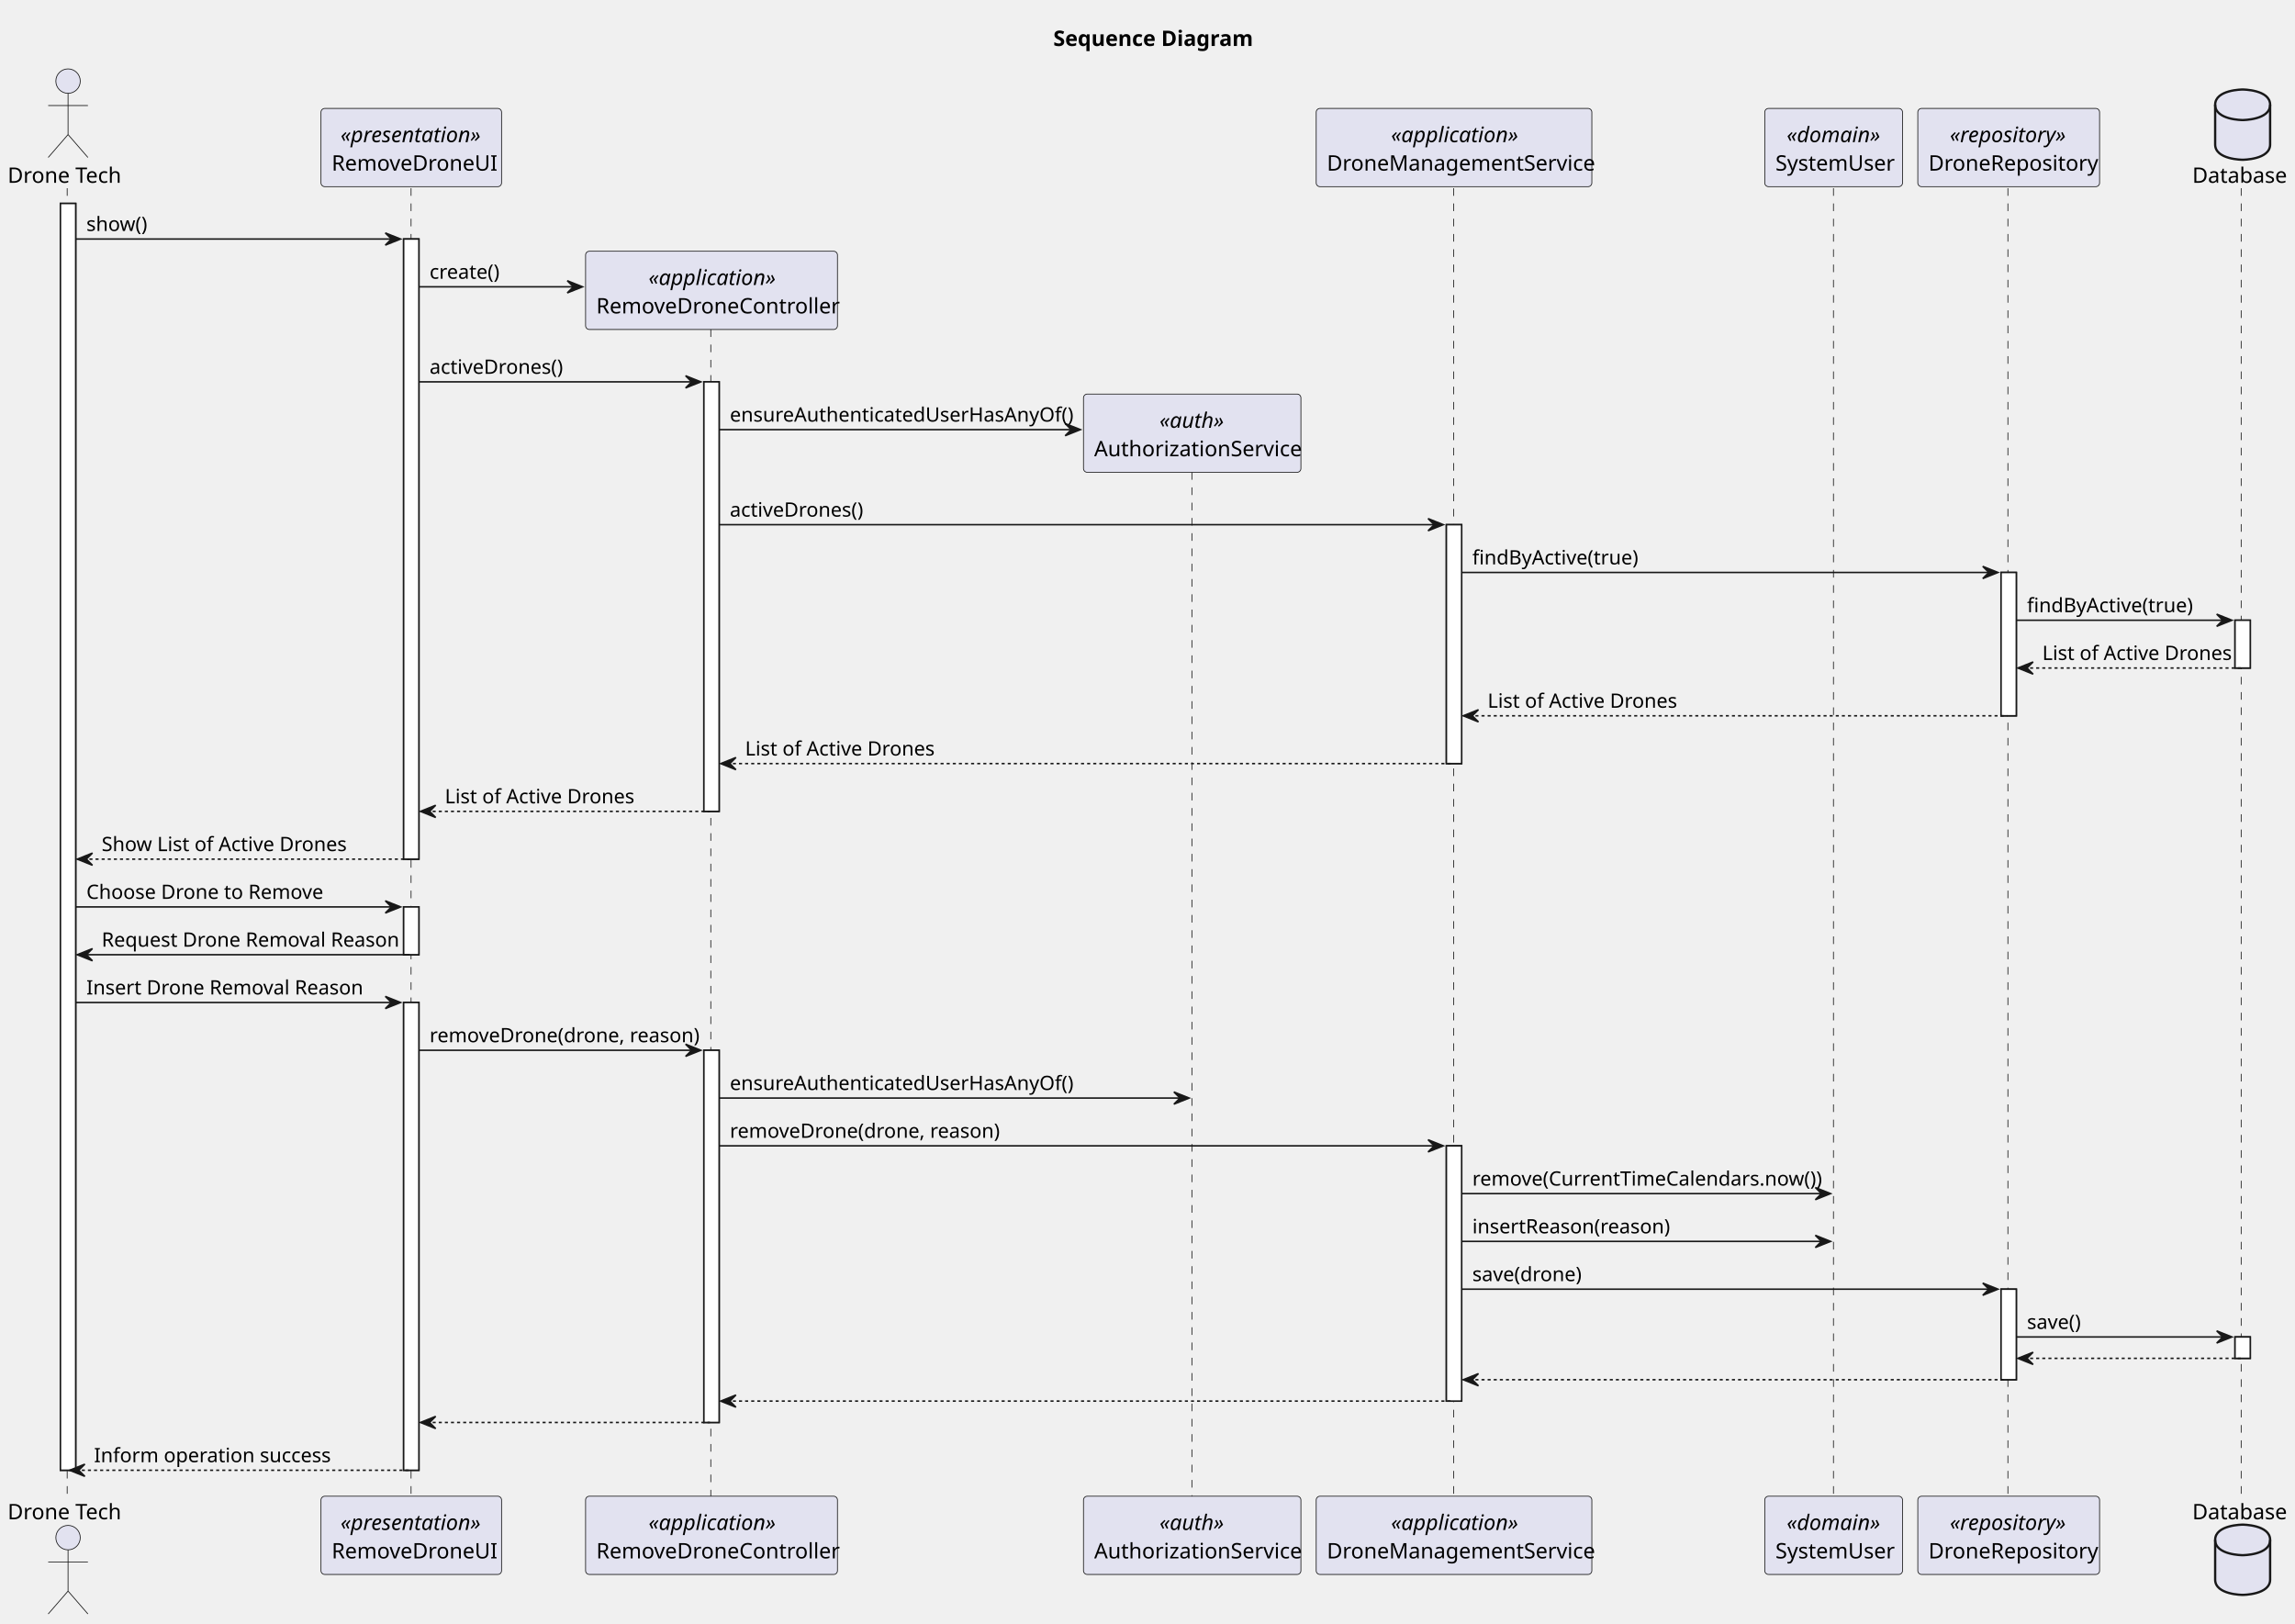
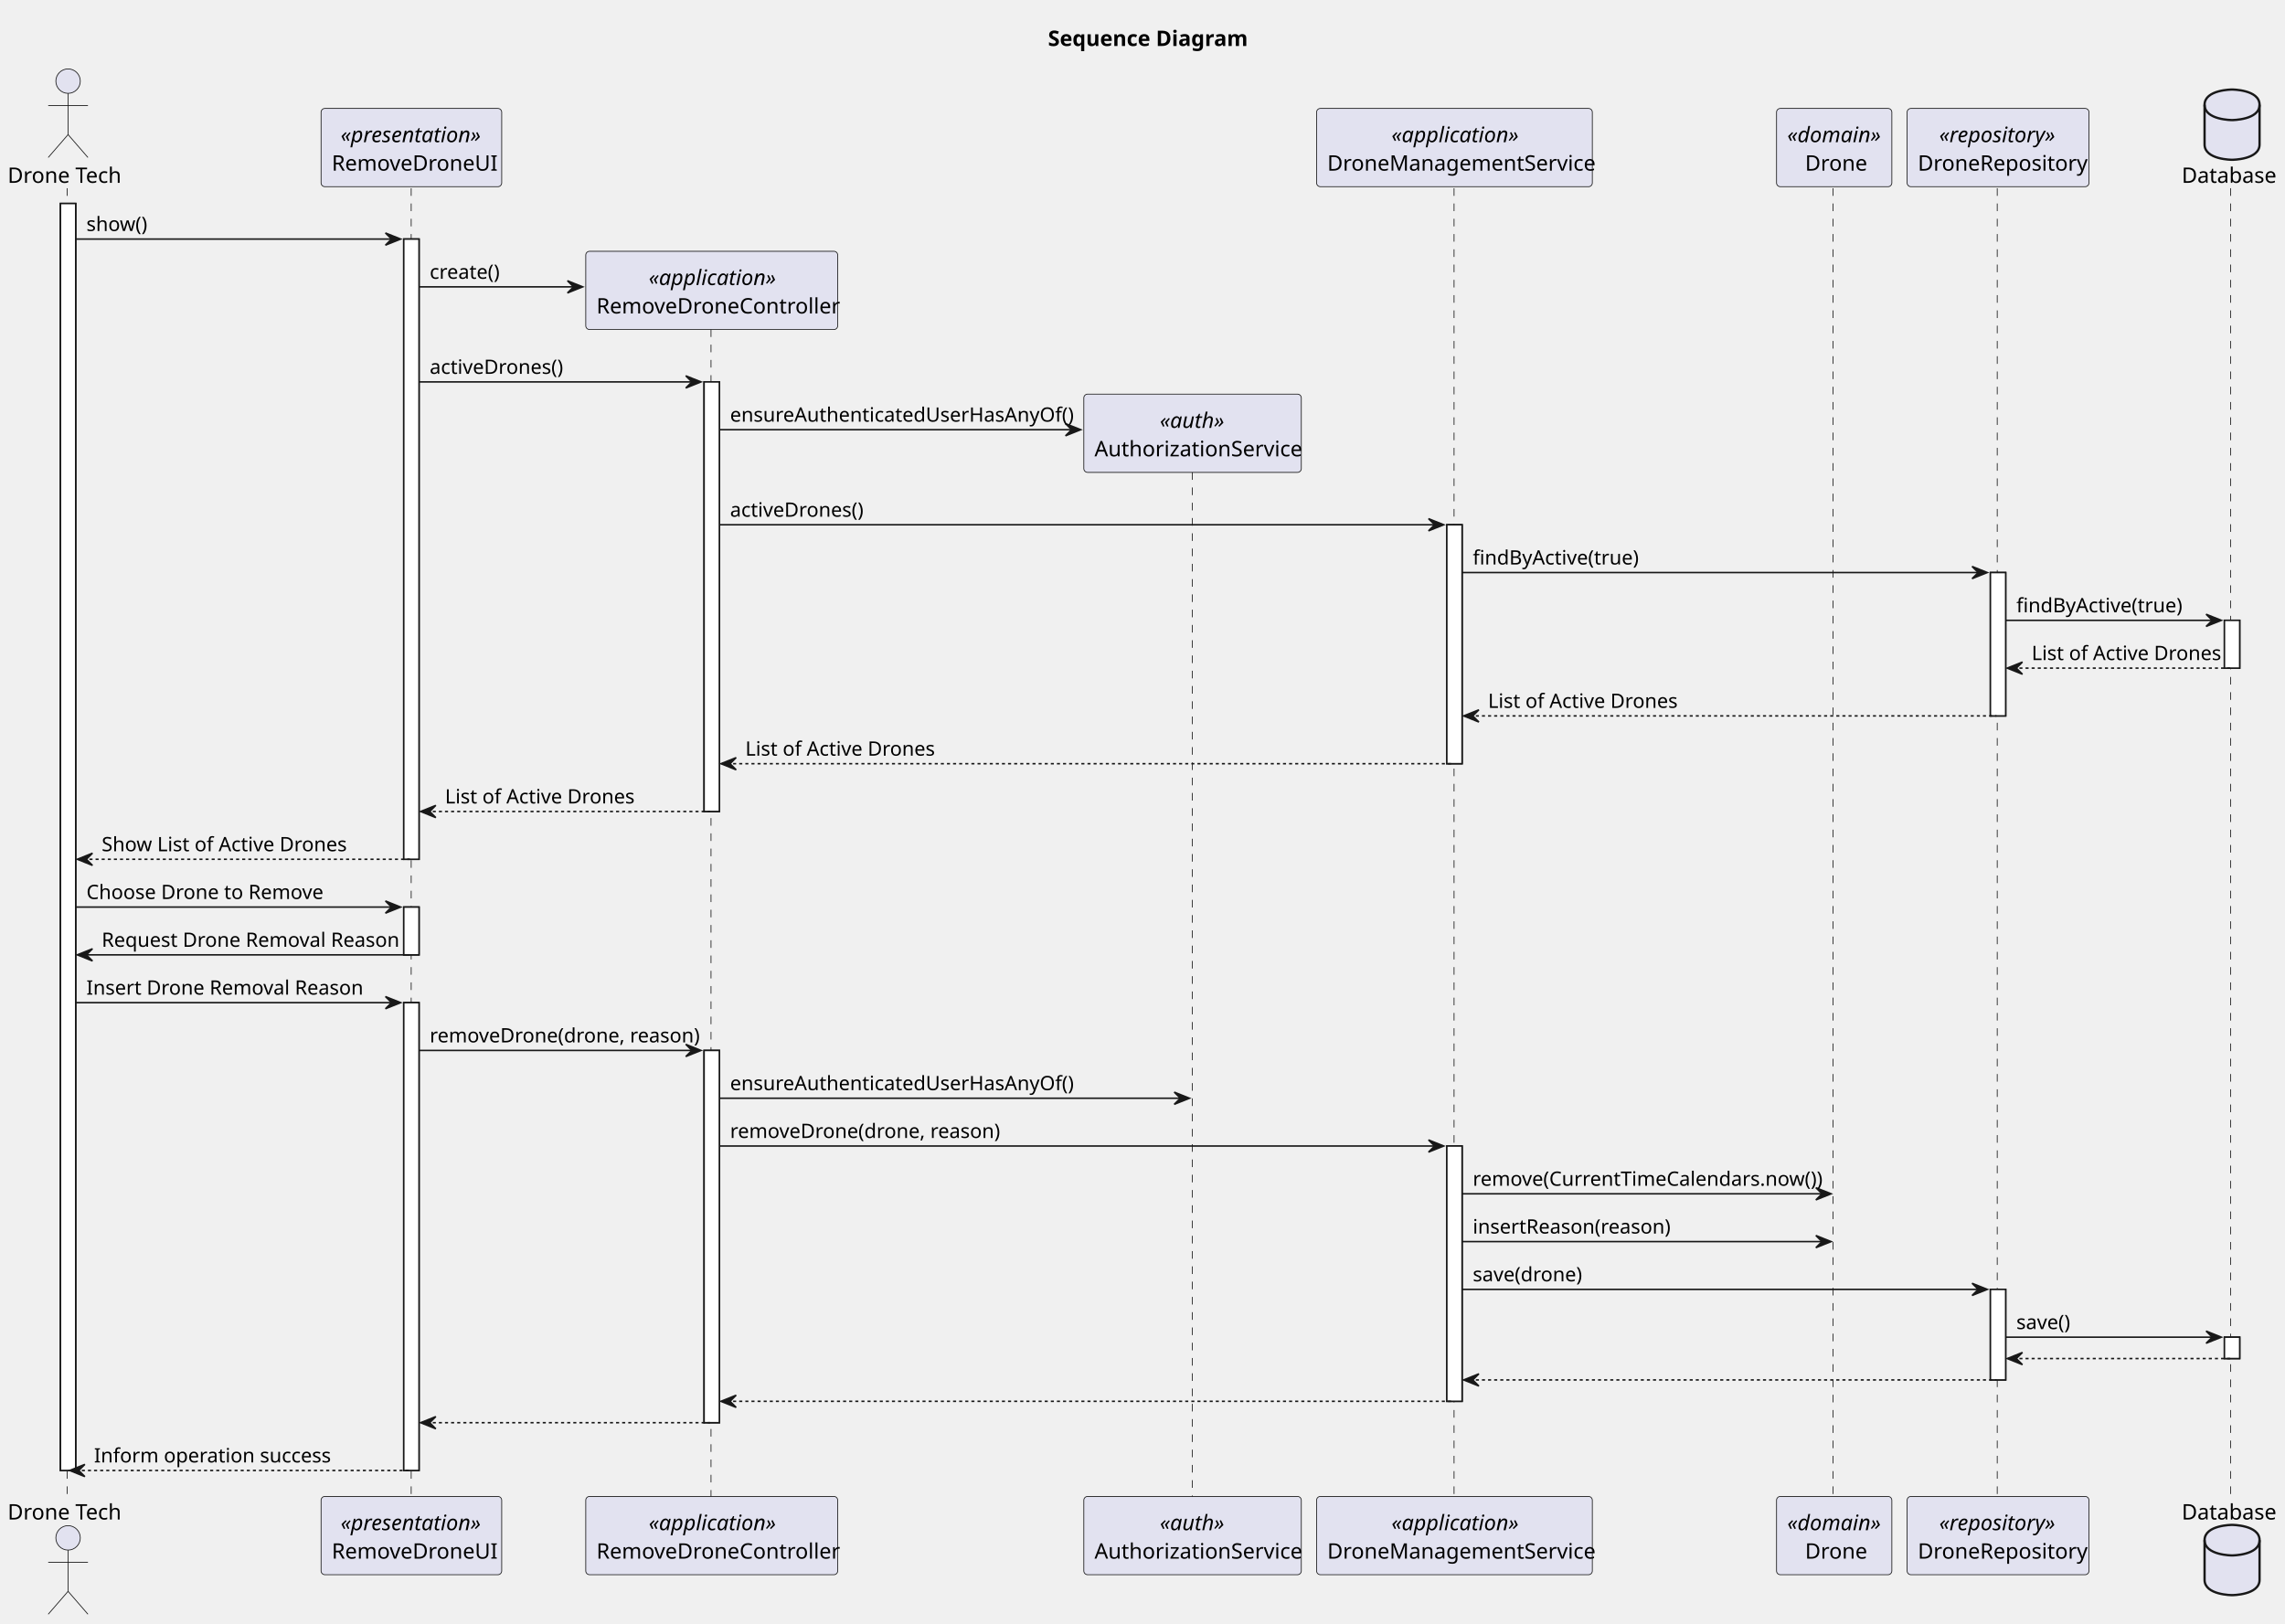
- <svg xmlns="http://www.w3.org/2000/svg" contentStyleType="text/css" height="1063px" preserveAspectRatio="none" style="width:1503px;height:1063px;background:#FFFFFF;" version="1.1" viewBox="0 0 1503 1063" width="1503px" zoomAndPan="magnify">
+ <svg xmlns="http://www.w3.org/2000/svg" contentStyleType="text/css" height="1063px" preserveAspectRatio="none" style="width:1496px;height:1063px;background:#FFFFFF;" version="1.1" viewBox="0 0 1496 1063" width="1496px" zoomAndPan="magnify">
  <defs />
  <g>
-     <text fill="#000000" font-family="sans-serif" font-size="14" font-weight="bold" lengthAdjust="spacing" textLength="126.048" x="689.815" y="30.107">Sequence Diagram</text>
+     <text fill="#000000" font-family="sans-serif" font-size="14" font-weight="bold" lengthAdjust="spacing" textLength="126.048" x="686.129" y="30.107">Sequence Diagram</text>
    <rect fill="#FFFFFF" height="829.596" style="stroke:#181818;stroke-width:1.0;" width="10" x="39.572" y="133.242" />
    <rect fill="#FFFFFF" height="406.103" style="stroke:#181818;stroke-width:1.0;" width="10" x="264.338" y="156.533" />
    <rect fill="#FFFFFF" height="31.291" style="stroke:#181818;stroke-width:1.0;" width="10" x="264.338" y="593.928" />
    <rect fill="#FFFFFF" height="306.328" style="stroke:#181818;stroke-width:1.0;" width="10" x="264.338" y="656.51" />
    <rect fill="#FFFFFF" height="281.279" style="stroke:#181818;stroke-width:1.0;" width="10" x="460.974" y="250.066" />
    <rect fill="#FFFFFF" height="243.746" style="stroke:#181818;stroke-width:1.0;" width="10" x="460.974" y="687.801" />
    <rect fill="#FFFFFF" height="156.455" style="stroke:#181818;stroke-width:1.0;" width="10" x="947.24" y="343.6" />
    <rect fill="#FFFFFF" height="167.164" style="stroke:#181818;stroke-width:1.0;" width="10" x="947.24" y="750.383" />
-     <rect fill="#FFFFFF" height="93.873" style="stroke:#181818;stroke-width:1.0;" width="10" x="1310.497" y="374.891" />
-     <rect fill="#FFFFFF" height="59.291" style="stroke:#181818;stroke-width:1.0;" width="10" x="1310.497" y="844.256" />
-     <rect fill="#FFFFFF" height="31.291" style="stroke:#181818;stroke-width:1.0;" width="10" x="1463.712" y="406.182" />
-     <rect fill="#FFFFFF" height="14" style="stroke:#181818;stroke-width:1.0;" width="10" x="1463.712" y="875.547" />
+     <rect fill="#FFFFFF" height="93.873" style="stroke:#181818;stroke-width:1.0;" width="10" x="1303.124" y="374.891" />
+     <rect fill="#FFFFFF" height="59.291" style="stroke:#181818;stroke-width:1.0;" width="10" x="1303.124" y="844.256" />
+     <rect fill="#FFFFFF" height="31.291" style="stroke:#181818;stroke-width:1.0;" width="10" x="1456.34" y="406.182" />
+     <rect fill="#FFFFFF" height="14" style="stroke:#181818;stroke-width:1.0;" width="10" x="1456.34" y="875.547" />
    <line style="stroke:#181818;stroke-width:0.5;stroke-dasharray:5.0,5.0;" x1="44" x2="44" y1="123.242" y2="980.838" />
    <line style="stroke:#181818;stroke-width:0.5;stroke-dasharray:5.0,5.0;" x1="269.207" x2="269.207" y1="123.242" y2="980.838" />
    <line style="stroke:#181818;stroke-width:0.5;stroke-dasharray:5.0,5.0;" x1="465.498" x2="465.498" y1="205.654" y2="980.838" />
    <line style="stroke:#181818;stroke-width:0.5;stroke-dasharray:5.0,5.0;" x1="780.575" x2="780.575" y1="299.188" y2="980.838" />
    <line style="stroke:#181818;stroke-width:0.5;stroke-dasharray:5.0,5.0;" x1="951.975" x2="951.975" y1="123.242" y2="980.838" />
-     <line style="stroke:#181818;stroke-width:0.5;stroke-dasharray:5.0,5.0;" x1="1200.739" x2="1200.739" y1="123.242" y2="980.838" />
-     <line style="stroke:#181818;stroke-width:0.5;stroke-dasharray:5.0,5.0;" x1="1314.973" x2="1314.973" y1="123.242" y2="980.838" />
-     <line style="stroke:#181818;stroke-width:0.5;stroke-dasharray:5.0,5.0;" x1="1467.747" x2="1467.747" y1="123.242" y2="980.838" />
+     <line style="stroke:#181818;stroke-width:0.5;stroke-dasharray:5.0,5.0;" x1="1200.111" x2="1200.111" y1="123.242" y2="980.838" />
+     <line style="stroke:#181818;stroke-width:0.5;stroke-dasharray:5.0,5.0;" x1="1307.601" x2="1307.601" y1="123.242" y2="980.838" />
+     <line style="stroke:#181818;stroke-width:0.5;stroke-dasharray:5.0,5.0;" x1="1460.374" x2="1460.374" y1="123.242" y2="980.838" />
    <text fill="#000000" font-family="sans-serif" font-size="14" lengthAdjust="spacing" textLength="73.144" x="5" y="119.728">Drone Tech</text>
    <ellipse cx="44.572" cy="53.121" fill="#E2E2F0" rx="8" ry="8" style="stroke:#181818;stroke-width:0.5;" />
    <path d="M44.572,61.121 L44.572,88.121 M31.572,69.121 L57.572,69.121 M44.572,88.121 L31.572,103.121 M44.572,88.121 L57.572,103.121 " fill="none" style="stroke:#181818;stroke-width:0.5;" />
    <text fill="#000000" font-family="sans-serif" font-size="14" lengthAdjust="spacing" textLength="73.144" x="5" y="994.945">Drone Tech</text>
    <ellipse cx="44.572" cy="1006.959" fill="#E2E2F0" rx="8" ry="8" style="stroke:#181818;stroke-width:0.5;" />
    <path d="M44.572,1014.959 L44.572,1041.959 M31.572,1022.959 L57.572,1022.959 M44.572,1041.959 L31.572,1056.959 M44.572,1041.959 L57.572,1056.959 " fill="none" style="stroke:#181818;stroke-width:0.5;" />
    <rect fill="#E2E2F0" height="51.242" rx="2.5" ry="2.5" style="stroke:#181818;stroke-width:0.5;" width="118.262" x="210.208" y="71" />
    <text fill="#000000" font-family="sans-serif" font-size="14" font-style="italic" lengthAdjust="spacing" textLength="92.627" x="223.025" y="93.107">«presentation»</text>
    <text fill="#000000" font-family="sans-serif" font-size="14" lengthAdjust="spacing" textLength="104.262" x="217.208" y="111.728">RemoveDroneUI</text>
    <rect fill="#E2E2F0" height="51.242" rx="2.5" ry="2.5" style="stroke:#181818;stroke-width:0.5;" width="118.262" x="210.208" y="979.838" />
    <text fill="#000000" font-family="sans-serif" font-size="14" font-style="italic" lengthAdjust="spacing" textLength="92.627" x="223.025" y="1001.945">«presentation»</text>
    <text fill="#000000" font-family="sans-serif" font-size="14" lengthAdjust="spacing" textLength="104.262" x="217.208" y="1020.566">RemoveDroneUI</text>
    <rect fill="#E2E2F0" height="51.242" rx="2.5" ry="2.5" style="stroke:#181818;stroke-width:0.5;" width="164.951" x="383.498" y="979.838" />
    <text fill="#000000" font-family="sans-serif" font-size="14" font-style="italic" lengthAdjust="spacing" textLength="82.51" x="424.719" y="1001.945">«application»</text>
    <text fill="#000000" font-family="sans-serif" font-size="14" lengthAdjust="spacing" textLength="150.951" x="390.498" y="1020.566">RemoveDroneController</text>
    <rect fill="#E2E2F0" height="51.242" rx="2.5" ry="2.5" style="stroke:#181818;stroke-width:0.5;" width="142.399" x="709.575" y="979.838" />
    <text fill="#000000" font-family="sans-serif" font-size="14" font-style="italic" lengthAdjust="spacing" textLength="42.82" x="759.365" y="1001.945">«auth»</text>
    <text fill="#000000" font-family="sans-serif" font-size="14" lengthAdjust="spacing" textLength="128.399" x="716.575" y="1020.566">AuthorizationService</text>
    <rect fill="#E2E2F0" height="51.242" rx="2.5" ry="2.5" style="stroke:#181818;stroke-width:0.5;" width="180.53" x="861.975" y="71" />
    <text fill="#000000" font-family="sans-serif" font-size="14" font-style="italic" lengthAdjust="spacing" textLength="82.51" x="910.985" y="93.107">«application»</text>
    <text fill="#000000" font-family="sans-serif" font-size="14" lengthAdjust="spacing" textLength="166.53" x="868.975" y="111.728">DroneManagementService</text>
    <rect fill="#E2E2F0" height="51.242" rx="2.5" ry="2.5" style="stroke:#181818;stroke-width:0.5;" width="180.53" x="861.975" y="979.838" />
    <text fill="#000000" font-family="sans-serif" font-size="14" font-style="italic" lengthAdjust="spacing" textLength="82.51" x="910.985" y="1001.945">«application»</text>
    <text fill="#000000" font-family="sans-serif" font-size="14" lengthAdjust="spacing" textLength="166.53" x="868.975" y="1020.566">DroneManagementService</text>
-     <rect fill="#E2E2F0" height="51.242" rx="2.5" ry="2.5" style="stroke:#181818;stroke-width:0.5;" width="90.234" x="1155.739" y="71" />
+     <rect fill="#E2E2F0" height="51.242" rx="2.5" ry="2.5" style="stroke:#181818;stroke-width:0.5;" width="75.489" x="1163.111" y="71" />
    <text fill="#000000" font-family="sans-serif" font-size="14" font-style="italic" lengthAdjust="spacing" textLength="61.489" x="1170.111" y="93.107">«domain»</text>
-     <text fill="#000000" font-family="sans-serif" font-size="14" lengthAdjust="spacing" textLength="76.234" x="1162.739" y="111.728">SystemUser</text>
-     <rect fill="#E2E2F0" height="51.242" rx="2.5" ry="2.5" style="stroke:#181818;stroke-width:0.5;" width="90.234" x="1155.739" y="979.838" />
+     <text fill="#000000" font-family="sans-serif" font-size="14" lengthAdjust="spacing" textLength="38.131" x="1181.791" y="111.728">Drone</text>
+     <rect fill="#E2E2F0" height="51.242" rx="2.5" ry="2.5" style="stroke:#181818;stroke-width:0.5;" width="75.489" x="1163.111" y="979.838" />
    <text fill="#000000" font-family="sans-serif" font-size="14" font-style="italic" lengthAdjust="spacing" textLength="61.489" x="1170.111" y="1001.945">«domain»</text>
-     <text fill="#000000" font-family="sans-serif" font-size="14" lengthAdjust="spacing" textLength="76.234" x="1162.739" y="1020.566">SystemUser</text>
-     <rect fill="#E2E2F0" height="51.242" rx="2.5" ry="2.5" style="stroke:#181818;stroke-width:0.5;" width="119.048" x="1255.973" y="71" />
-     <text fill="#000000" font-family="sans-serif" font-size="14" font-style="italic" lengthAdjust="spacing" textLength="77.041" x="1276.977" y="93.107">«repository»</text>
-     <text fill="#000000" font-family="sans-serif" font-size="14" lengthAdjust="spacing" textLength="105.048" x="1262.973" y="111.728">DroneRepository</text>
-     <rect fill="#E2E2F0" height="51.242" rx="2.5" ry="2.5" style="stroke:#181818;stroke-width:0.5;" width="119.048" x="1255.973" y="979.838" />
-     <text fill="#000000" font-family="sans-serif" font-size="14" font-style="italic" lengthAdjust="spacing" textLength="77.041" x="1276.977" y="1001.945">«repository»</text>
-     <text fill="#000000" font-family="sans-serif" font-size="14" lengthAdjust="spacing" textLength="105.048" x="1262.973" y="1020.566">DroneRepository</text>
-     <text fill="#000000" font-family="sans-serif" font-size="14" lengthAdjust="spacing" textLength="59.931" x="1435.747" y="119.728">Database</text>
-     <path d="M1450.712,68.621 C1450.712,58.621 1468.712,58.621 1468.712,58.621 C1468.712,58.621 1486.712,58.621 1486.712,68.621 L1486.712,94.621 C1486.712,104.621 1468.712,104.621 1468.712,104.621 C1468.712,104.621 1450.712,104.621 1450.712,94.621 L1450.712,68.621 " fill="#E2E2F0" style="stroke:#181818;stroke-width:1.5;" />
-     <path d="M1450.712,68.621 C1450.712,78.621 1468.712,78.621 1468.712,78.621 C1468.712,78.621 1486.712,78.621 1486.712,68.621 " fill="none" style="stroke:#181818;stroke-width:1.5;" />
-     <text fill="#000000" font-family="sans-serif" font-size="14" lengthAdjust="spacing" textLength="59.931" x="1435.747" y="994.945">Database</text>
-     <path d="M1450.712,1008.459 C1450.712,998.459 1468.712,998.459 1468.712,998.459 C1468.712,998.459 1486.712,998.459 1486.712,1008.459 L1486.712,1034.459 C1486.712,1044.459 1468.712,1044.459 1468.712,1044.459 C1468.712,1044.459 1450.712,1044.459 1450.712,1034.459 L1450.712,1008.459 " fill="#E2E2F0" style="stroke:#181818;stroke-width:1.5;" />
-     <path d="M1450.712,1008.459 C1450.712,1018.459 1468.712,1018.459 1468.712,1018.459 C1468.712,1018.459 1486.712,1018.459 1486.712,1008.459 " fill="none" style="stroke:#181818;stroke-width:1.5;" />
+     <text fill="#000000" font-family="sans-serif" font-size="14" lengthAdjust="spacing" textLength="38.131" x="1181.791" y="1020.566">Drone</text>
+     <rect fill="#E2E2F0" height="51.242" rx="2.5" ry="2.5" style="stroke:#181818;stroke-width:0.5;" width="119.048" x="1248.601" y="71" />
+     <text fill="#000000" font-family="sans-serif" font-size="14" font-style="italic" lengthAdjust="spacing" textLength="77.041" x="1269.604" y="93.107">«repository»</text>
+     <text fill="#000000" font-family="sans-serif" font-size="14" lengthAdjust="spacing" textLength="105.048" x="1255.601" y="111.728">DroneRepository</text>
+     <rect fill="#E2E2F0" height="51.242" rx="2.5" ry="2.5" style="stroke:#181818;stroke-width:0.5;" width="119.048" x="1248.601" y="979.838" />
+     <text fill="#000000" font-family="sans-serif" font-size="14" font-style="italic" lengthAdjust="spacing" textLength="77.041" x="1269.604" y="1001.945">«repository»</text>
+     <text fill="#000000" font-family="sans-serif" font-size="14" lengthAdjust="spacing" textLength="105.048" x="1255.601" y="1020.566">DroneRepository</text>
+     <text fill="#000000" font-family="sans-serif" font-size="14" lengthAdjust="spacing" textLength="59.931" x="1428.374" y="119.728">Database</text>
+     <path d="M1443.34,68.621 C1443.34,58.621 1461.34,58.621 1461.34,58.621 C1461.34,58.621 1479.34,58.621 1479.34,68.621 L1479.34,94.621 C1479.34,104.621 1461.34,104.621 1461.34,104.621 C1461.34,104.621 1443.34,104.621 1443.34,94.621 L1443.34,68.621 " fill="#E2E2F0" style="stroke:#181818;stroke-width:1.5;" />
+     <path d="M1443.34,68.621 C1443.34,78.621 1461.34,78.621 1461.34,78.621 C1461.34,78.621 1479.34,78.621 1479.34,68.621 " fill="none" style="stroke:#181818;stroke-width:1.5;" />
+     <text fill="#000000" font-family="sans-serif" font-size="14" lengthAdjust="spacing" textLength="59.931" x="1428.374" y="994.945">Database</text>
+     <path d="M1443.34,1008.459 C1443.34,998.459 1461.34,998.459 1461.34,998.459 C1461.34,998.459 1479.34,998.459 1479.34,1008.459 L1479.34,1034.459 C1479.34,1044.459 1461.34,1044.459 1461.34,1044.459 C1461.34,1044.459 1443.34,1044.459 1443.34,1034.459 L1443.34,1008.459 " fill="#E2E2F0" style="stroke:#181818;stroke-width:1.5;" />
+     <path d="M1443.34,1008.459 C1443.34,1018.459 1461.34,1018.459 1461.34,1018.459 C1461.34,1018.459 1479.34,1018.459 1479.34,1008.459 " fill="none" style="stroke:#181818;stroke-width:1.5;" />
    <rect fill="#FFFFFF" height="829.596" style="stroke:#181818;stroke-width:1.0;" width="10" x="39.572" y="133.242" />
    <rect fill="#FFFFFF" height="406.103" style="stroke:#181818;stroke-width:1.0;" width="10" x="264.338" y="156.533" />
    <rect fill="#FFFFFF" height="31.291" style="stroke:#181818;stroke-width:1.0;" width="10" x="264.338" y="593.928" />
    <rect fill="#FFFFFF" height="306.328" style="stroke:#181818;stroke-width:1.0;" width="10" x="264.338" y="656.51" />
    <rect fill="#FFFFFF" height="281.279" style="stroke:#181818;stroke-width:1.0;" width="10" x="460.974" y="250.066" />
    <rect fill="#FFFFFF" height="243.746" style="stroke:#181818;stroke-width:1.0;" width="10" x="460.974" y="687.801" />
    <rect fill="#FFFFFF" height="156.455" style="stroke:#181818;stroke-width:1.0;" width="10" x="947.24" y="343.6" />
    <rect fill="#FFFFFF" height="167.164" style="stroke:#181818;stroke-width:1.0;" width="10" x="947.24" y="750.383" />
-     <rect fill="#FFFFFF" height="93.873" style="stroke:#181818;stroke-width:1.0;" width="10" x="1310.497" y="374.891" />
-     <rect fill="#FFFFFF" height="59.291" style="stroke:#181818;stroke-width:1.0;" width="10" x="1310.497" y="844.256" />
-     <rect fill="#FFFFFF" height="31.291" style="stroke:#181818;stroke-width:1.0;" width="10" x="1463.712" y="406.182" />
-     <rect fill="#FFFFFF" height="14" style="stroke:#181818;stroke-width:1.0;" width="10" x="1463.712" y="875.547" />
+     <rect fill="#FFFFFF" height="93.873" style="stroke:#181818;stroke-width:1.0;" width="10" x="1303.124" y="374.891" />
+     <rect fill="#FFFFFF" height="59.291" style="stroke:#181818;stroke-width:1.0;" width="10" x="1303.124" y="844.256" />
+     <rect fill="#FFFFFF" height="31.291" style="stroke:#181818;stroke-width:1.0;" width="10" x="1456.34" y="406.182" />
+     <rect fill="#FFFFFF" height="14" style="stroke:#181818;stroke-width:1.0;" width="10" x="1456.34" y="875.547" />
    <polygon fill="#181818" points="252.338,152.533,262.338,156.533,252.338,160.533,256.338,156.533" style="stroke:#181818;stroke-width:1.0;" />
    <line style="stroke:#181818;stroke-width:1.0;" x1="49.572" x2="258.338" y1="156.533" y2="156.533" />
    <text fill="#000000" font-family="sans-serif" font-size="13" lengthAdjust="spacing" textLength="39.006" x="56.572" y="151.27">show()</text>
    <polygon fill="#181818" points="371.498,183.824,381.498,187.824,371.498,191.824,375.498,187.824" style="stroke:#181818;stroke-width:1.0;" />
    <line style="stroke:#181818;stroke-width:1.0;" x1="274.338" x2="377.498" y1="187.824" y2="187.824" />
    <text fill="#000000" font-family="sans-serif" font-size="13" lengthAdjust="spacing" textLength="44.789" x="281.338" y="182.561">create()</text>
    <rect fill="#E2E2F0" height="51.242" rx="2.5" ry="2.5" style="stroke:#181818;stroke-width:0.5;" width="164.951" x="383.498" y="164.533" />
    <text fill="#000000" font-family="sans-serif" font-size="14" font-style="italic" lengthAdjust="spacing" textLength="82.51" x="424.719" y="186.641">«application»</text>
    <text fill="#000000" font-family="sans-serif" font-size="14" lengthAdjust="spacing" textLength="150.951" x="390.498" y="205.262">RemoveDroneController</text>
    <polygon fill="#181818" points="448.974,246.066,458.974,250.066,448.974,254.066,452.974,250.066" style="stroke:#181818;stroke-width:1.0;" />
    <line style="stroke:#181818;stroke-width:1.0;" x1="274.338" x2="454.974" y1="250.066" y2="250.066" />
    <text fill="#000000" font-family="sans-serif" font-size="13" lengthAdjust="spacing" textLength="84.525" x="281.338" y="244.804">activeDrones()</text>
    <polygon fill="#181818" points="697.575,277.357,707.575,281.357,697.575,285.357,701.575,281.357" style="stroke:#181818;stroke-width:1.0;" />
    <line style="stroke:#181818;stroke-width:1.0;" x1="470.974" x2="703.575" y1="281.357" y2="281.357" />
    <text fill="#000000" font-family="sans-serif" font-size="13" lengthAdjust="spacing" textLength="214.602" x="477.974" y="276.095">ensureAuthenticatedUserHasAnyOf()</text>
    <rect fill="#E2E2F0" height="51.242" rx="2.5" ry="2.5" style="stroke:#181818;stroke-width:0.5;" width="142.399" x="709.575" y="258.066" />
    <text fill="#000000" font-family="sans-serif" font-size="14" font-style="italic" lengthAdjust="spacing" textLength="42.82" x="759.365" y="280.174">«auth»</text>
    <text fill="#000000" font-family="sans-serif" font-size="14" lengthAdjust="spacing" textLength="128.399" x="716.575" y="298.795">AuthorizationService</text>
    <polygon fill="#181818" points="935.24,339.6,945.24,343.6,935.24,347.6,939.24,343.6" style="stroke:#181818;stroke-width:1.0;" />
    <line style="stroke:#181818;stroke-width:1.0;" x1="470.974" x2="941.24" y1="343.6" y2="343.6" />
    <text fill="#000000" font-family="sans-serif" font-size="13" lengthAdjust="spacing" textLength="84.525" x="477.974" y="338.337">activeDrones()</text>
-     <polygon fill="#181818" points="1298.497,370.891,1308.497,374.891,1298.497,378.891,1302.497,374.891" style="stroke:#181818;stroke-width:1.0;" />
-     <line style="stroke:#181818;stroke-width:1.0;" x1="957.24" x2="1304.497" y1="374.891" y2="374.891" />
+     <polygon fill="#181818" points="1291.124,370.891,1301.124,374.891,1291.124,378.891,1295.124,374.891" style="stroke:#181818;stroke-width:1.0;" />
+     <line style="stroke:#181818;stroke-width:1.0;" x1="957.24" x2="1297.124" y1="374.891" y2="374.891" />
    <text fill="#000000" font-family="sans-serif" font-size="13" lengthAdjust="spacing" textLength="102.591" x="964.24" y="369.628">findByActive(true)</text>
-     <polygon fill="#181818" points="1451.712,402.182,1461.712,406.182,1451.712,410.182,1455.712,406.182" style="stroke:#181818;stroke-width:1.0;" />
-     <line style="stroke:#181818;stroke-width:1.0;" x1="1320.497" x2="1457.712" y1="406.182" y2="406.182" />
-     <text fill="#000000" font-family="sans-serif" font-size="13" lengthAdjust="spacing" textLength="102.591" x="1327.497" y="400.919">findByActive(true)</text>
-     <polygon fill="#181818" points="1331.497,433.473,1321.497,437.473,1331.497,441.473,1327.497,437.473" style="stroke:#181818;stroke-width:1.0;" />
-     <line style="stroke:#181818;stroke-width:1.0;stroke-dasharray:2.0,2.0;" x1="1325.497" x2="1467.712" y1="437.473" y2="437.473" />
-     <text fill="#000000" font-family="sans-serif" font-size="13" lengthAdjust="spacing" textLength="119.215" x="1337.497" y="432.21">List of Active Drones</text>
+     <polygon fill="#181818" points="1444.34,402.182,1454.34,406.182,1444.34,410.182,1448.34,406.182" style="stroke:#181818;stroke-width:1.0;" />
+     <line style="stroke:#181818;stroke-width:1.0;" x1="1313.124" x2="1450.34" y1="406.182" y2="406.182" />
+     <text fill="#000000" font-family="sans-serif" font-size="13" lengthAdjust="spacing" textLength="102.591" x="1320.124" y="400.919">findByActive(true)</text>
+     <polygon fill="#181818" points="1324.124,433.473,1314.124,437.473,1324.124,441.473,1320.124,437.473" style="stroke:#181818;stroke-width:1.0;" />
+     <line style="stroke:#181818;stroke-width:1.0;stroke-dasharray:2.0,2.0;" x1="1318.124" x2="1460.34" y1="437.473" y2="437.473" />
+     <text fill="#000000" font-family="sans-serif" font-size="13" lengthAdjust="spacing" textLength="119.215" x="1330.124" y="432.21">List of Active Drones</text>
    <polygon fill="#181818" points="968.24,464.764,958.24,468.764,968.24,472.764,964.24,468.764" style="stroke:#181818;stroke-width:1.0;" />
-     <line style="stroke:#181818;stroke-width:1.0;stroke-dasharray:2.0,2.0;" x1="962.24" x2="1314.497" y1="468.764" y2="468.764" />
+     <line style="stroke:#181818;stroke-width:1.0;stroke-dasharray:2.0,2.0;" x1="962.24" x2="1307.124" y1="468.764" y2="468.764" />
    <text fill="#000000" font-family="sans-serif" font-size="13" lengthAdjust="spacing" textLength="119.215" x="974.24" y="463.501">List of Active Drones</text>
    <polygon fill="#181818" points="481.974,496.055,471.974,500.055,481.974,504.055,477.974,500.055" style="stroke:#181818;stroke-width:1.0;" />
    <line style="stroke:#181818;stroke-width:1.0;stroke-dasharray:2.0,2.0;" x1="475.974" x2="951.24" y1="500.055" y2="500.055" />
    <text fill="#000000" font-family="sans-serif" font-size="13" lengthAdjust="spacing" textLength="119.215" x="487.974" y="494.792">List of Active Drones</text>
    <polygon fill="#181818" points="285.338,527.346,275.338,531.346,285.338,535.346,281.338,531.346" style="stroke:#181818;stroke-width:1.0;" />
    <line style="stroke:#181818;stroke-width:1.0;stroke-dasharray:2.0,2.0;" x1="279.338" x2="464.974" y1="531.346" y2="531.346" />
    <text fill="#000000" font-family="sans-serif" font-size="13" lengthAdjust="spacing" textLength="119.215" x="291.338" y="526.083">List of Active Drones</text>
    <polygon fill="#181818" points="60.572,558.637,50.572,562.637,60.572,566.637,56.572,562.637" style="stroke:#181818;stroke-width:1.0;" />
    <line style="stroke:#181818;stroke-width:1.0;stroke-dasharray:2.0,2.0;" x1="54.572" x2="268.338" y1="562.637" y2="562.637" />
    <text fill="#000000" font-family="sans-serif" font-size="13" lengthAdjust="spacing" textLength="155.346" x="66.572" y="557.374">Show List of Active Drones</text>
    <polygon fill="#181818" points="252.338,589.928,262.338,593.928,252.338,597.928,256.338,593.928" style="stroke:#181818;stroke-width:1.0;" />
    <line style="stroke:#181818;stroke-width:1.0;" x1="49.572" x2="258.338" y1="593.928" y2="593.928" />
    <text fill="#000000" font-family="sans-serif" font-size="13" lengthAdjust="spacing" textLength="150.3" x="56.572" y="588.665">Choose Drone to Remove</text>
    <polygon fill="#181818" points="60.572,621.219,50.572,625.219,60.572,629.219,56.572,625.219" style="stroke:#181818;stroke-width:1.0;" />
    <line style="stroke:#181818;stroke-width:1.0;" x1="54.572" x2="268.338" y1="625.219" y2="625.219" />
    <text fill="#000000" font-family="sans-serif" font-size="13" lengthAdjust="spacing" textLength="190.766" x="66.572" y="619.956">Request Drone Removal Reason</text>
    <polygon fill="#181818" points="252.338,652.51,262.338,656.51,252.338,660.51,256.338,656.51" style="stroke:#181818;stroke-width:1.0;" />
    <line style="stroke:#181818;stroke-width:1.0;" x1="49.572" x2="258.338" y1="656.51" y2="656.51" />
    <text fill="#000000" font-family="sans-serif" font-size="13" lengthAdjust="spacing" textLength="174.859" x="56.572" y="651.247">Insert Drone Removal Reason</text>
    <polygon fill="#181818" points="448.974,683.801,458.974,687.801,448.974,691.801,452.974,687.801" style="stroke:#181818;stroke-width:1.0;" />
    <line style="stroke:#181818;stroke-width:1.0;" x1="274.338" x2="454.974" y1="687.801" y2="687.801" />
    <text fill="#000000" font-family="sans-serif" font-size="13" lengthAdjust="spacing" textLength="167.635" x="281.338" y="682.538">removeDrone(drone, reason)</text>
    <polygon fill="#181818" points="768.775,715.092,778.775,719.092,768.775,723.092,772.775,719.092" style="stroke:#181818;stroke-width:1.0;" />
    <line style="stroke:#181818;stroke-width:1.0;" x1="470.974" x2="774.775" y1="719.092" y2="719.092" />
    <text fill="#000000" font-family="sans-serif" font-size="13" lengthAdjust="spacing" textLength="214.602" x="477.974" y="713.829">ensureAuthenticatedUserHasAnyOf()</text>
    <polygon fill="#181818" points="935.24,746.383,945.24,750.383,935.24,754.383,939.24,750.383" style="stroke:#181818;stroke-width:1.0;" />
    <line style="stroke:#181818;stroke-width:1.0;" x1="470.974" x2="941.24" y1="750.383" y2="750.383" />
    <text fill="#000000" font-family="sans-serif" font-size="13" lengthAdjust="spacing" textLength="167.635" x="477.974" y="745.12">removeDrone(drone, reason)</text>
    <polygon fill="#181818" points="1188.856,777.674,1198.856,781.674,1188.856,785.674,1192.856,781.674" style="stroke:#181818;stroke-width:1.0;" />
    <line style="stroke:#181818;stroke-width:1.0;" x1="957.24" x2="1194.856" y1="781.674" y2="781.674" />
    <text fill="#000000" font-family="sans-serif" font-size="13" lengthAdjust="spacing" textLength="219.616" x="964.24" y="776.411">remove(CurrentTimeCalendars.now())</text>
    <polygon fill="#181818" points="1188.856,808.965,1198.856,812.965,1188.856,816.965,1192.856,812.965" style="stroke:#181818;stroke-width:1.0;" />
    <line style="stroke:#181818;stroke-width:1.0;" x1="957.24" x2="1194.856" y1="812.965" y2="812.965" />
    <text fill="#000000" font-family="sans-serif" font-size="13" lengthAdjust="spacing" textLength="125.004" x="964.24" y="807.702">insertReason(reason)</text>
-     <polygon fill="#181818" points="1298.497,840.256,1308.497,844.256,1298.497,848.256,1302.497,844.256" style="stroke:#181818;stroke-width:1.0;" />
-     <line style="stroke:#181818;stroke-width:1.0;" x1="957.24" x2="1304.497" y1="844.256" y2="844.256" />
+     <polygon fill="#181818" points="1291.124,840.256,1301.124,844.256,1291.124,848.256,1295.124,844.256" style="stroke:#181818;stroke-width:1.0;" />
+     <line style="stroke:#181818;stroke-width:1.0;" x1="957.24" x2="1297.124" y1="844.256" y2="844.256" />
    <text fill="#000000" font-family="sans-serif" font-size="13" lengthAdjust="spacing" textLength="69.367" x="964.24" y="838.993">save(drone)</text>
-     <polygon fill="#181818" points="1451.712,871.547,1461.712,875.547,1451.712,879.547,1455.712,875.547" style="stroke:#181818;stroke-width:1.0;" />
-     <line style="stroke:#181818;stroke-width:1.0;" x1="1320.497" x2="1457.712" y1="875.547" y2="875.547" />
-     <text fill="#000000" font-family="sans-serif" font-size="13" lengthAdjust="spacing" textLength="36.118" x="1327.497" y="870.284">save()</text>
-     <polygon fill="#181818" points="1331.497,885.547,1321.497,889.547,1331.497,893.547,1327.497,889.547" style="stroke:#181818;stroke-width:1.0;" />
-     <line style="stroke:#181818;stroke-width:1.0;stroke-dasharray:2.0,2.0;" x1="1325.497" x2="1467.712" y1="889.547" y2="889.547" />
+     <polygon fill="#181818" points="1444.34,871.547,1454.34,875.547,1444.34,879.547,1448.34,875.547" style="stroke:#181818;stroke-width:1.0;" />
+     <line style="stroke:#181818;stroke-width:1.0;" x1="1313.124" x2="1450.34" y1="875.547" y2="875.547" />
+     <text fill="#000000" font-family="sans-serif" font-size="13" lengthAdjust="spacing" textLength="36.118" x="1320.124" y="870.284">save()</text>
+     <polygon fill="#181818" points="1324.124,885.547,1314.124,889.547,1324.124,893.547,1320.124,889.547" style="stroke:#181818;stroke-width:1.0;" />
+     <line style="stroke:#181818;stroke-width:1.0;stroke-dasharray:2.0,2.0;" x1="1318.124" x2="1460.34" y1="889.547" y2="889.547" />
    <polygon fill="#181818" points="968.24,899.547,958.24,903.547,968.24,907.547,964.24,903.547" style="stroke:#181818;stroke-width:1.0;" />
-     <line style="stroke:#181818;stroke-width:1.0;stroke-dasharray:2.0,2.0;" x1="962.24" x2="1314.497" y1="903.547" y2="903.547" />
+     <line style="stroke:#181818;stroke-width:1.0;stroke-dasharray:2.0,2.0;" x1="962.24" x2="1307.124" y1="903.547" y2="903.547" />
    <polygon fill="#181818" points="481.974,913.547,471.974,917.547,481.974,921.547,477.974,917.547" style="stroke:#181818;stroke-width:1.0;" />
    <line style="stroke:#181818;stroke-width:1.0;stroke-dasharray:2.0,2.0;" x1="475.974" x2="951.24" y1="917.547" y2="917.547" />
    <polygon fill="#181818" points="285.338,927.547,275.338,931.547,285.338,935.547,281.338,931.547" style="stroke:#181818;stroke-width:1.0;" />
    <line style="stroke:#181818;stroke-width:1.0;stroke-dasharray:2.0,2.0;" x1="279.338" x2="464.974" y1="931.547" y2="931.547" />
    <polygon fill="#181818" points="55.572,958.838,45.572,962.838,55.572,966.838,51.572,962.838" style="stroke:#181818;stroke-width:1.0;" />
    <line style="stroke:#181818;stroke-width:1.0;stroke-dasharray:2.0,2.0;" x1="49.572" x2="268.338" y1="962.838" y2="962.838" />
    <text fill="#000000" font-family="sans-serif" font-size="13" lengthAdjust="spacing" textLength="145.234" x="61.572" y="957.575">Inform operation success</text>
  </g>
</svg>
